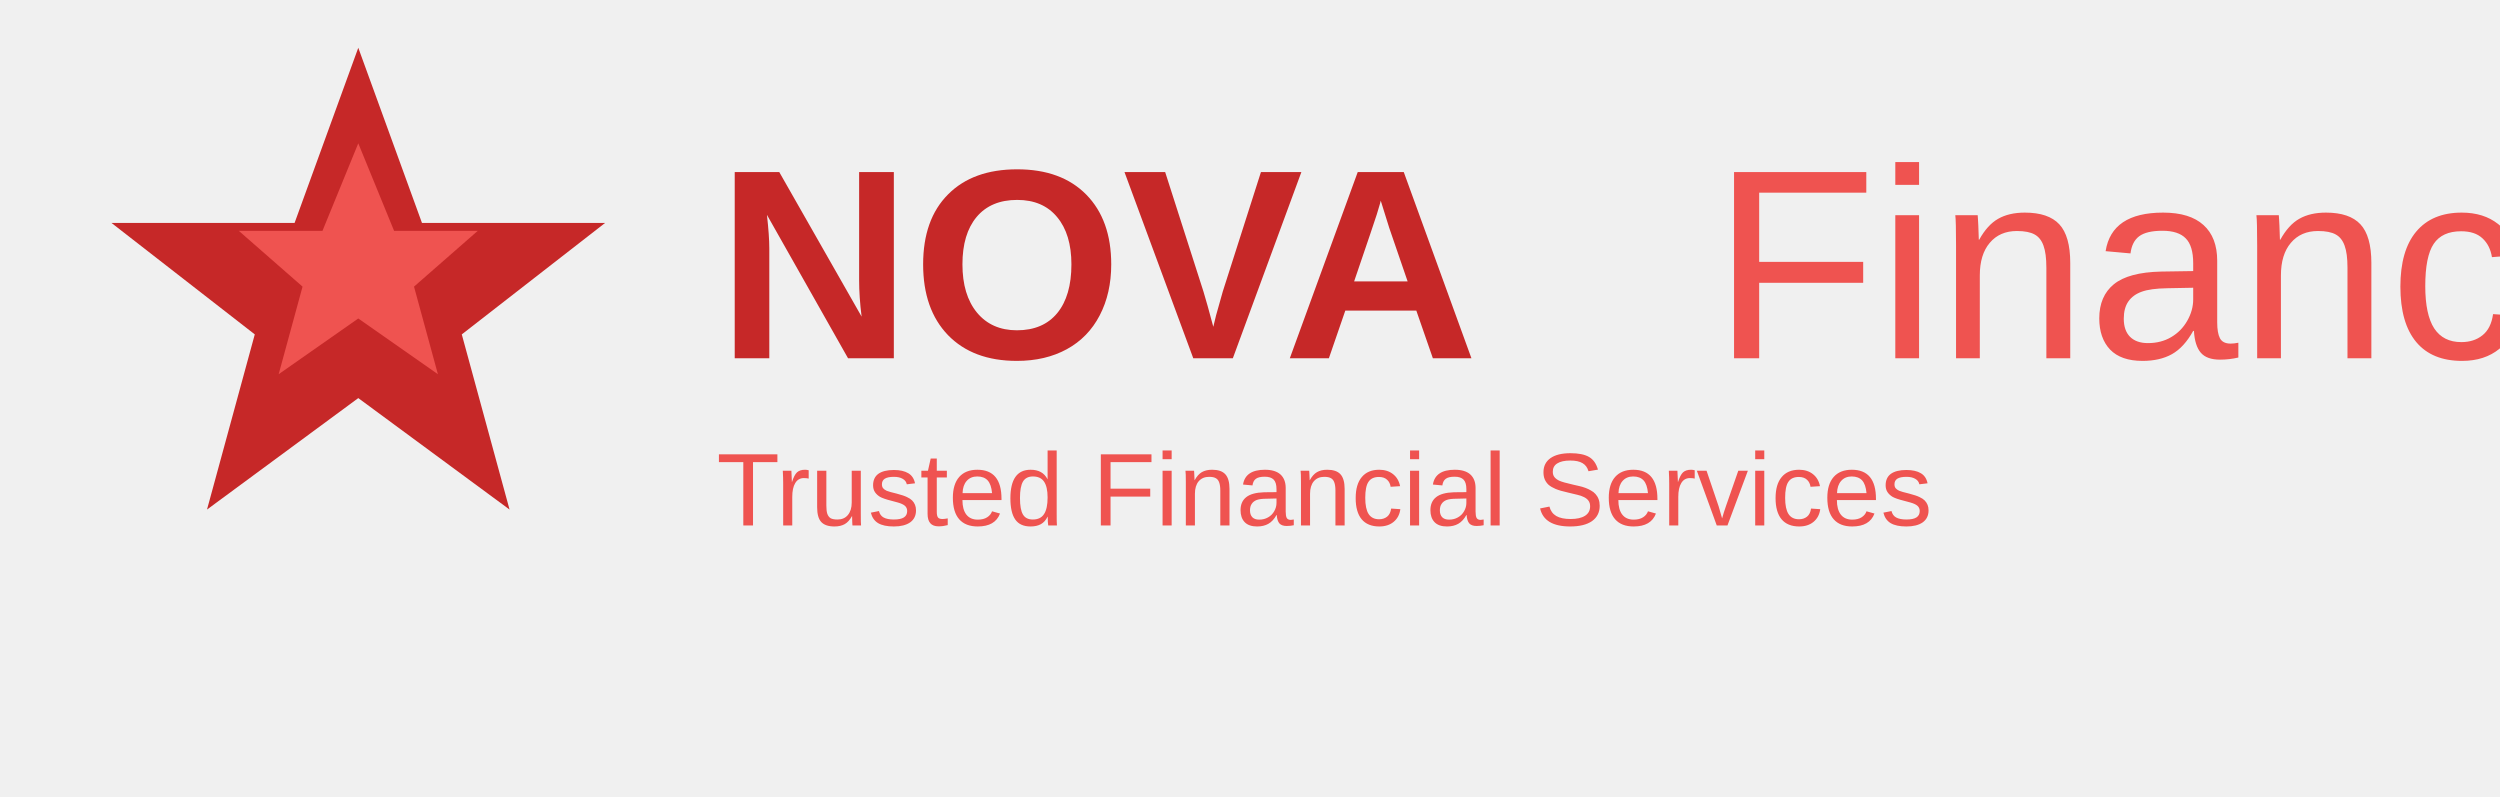
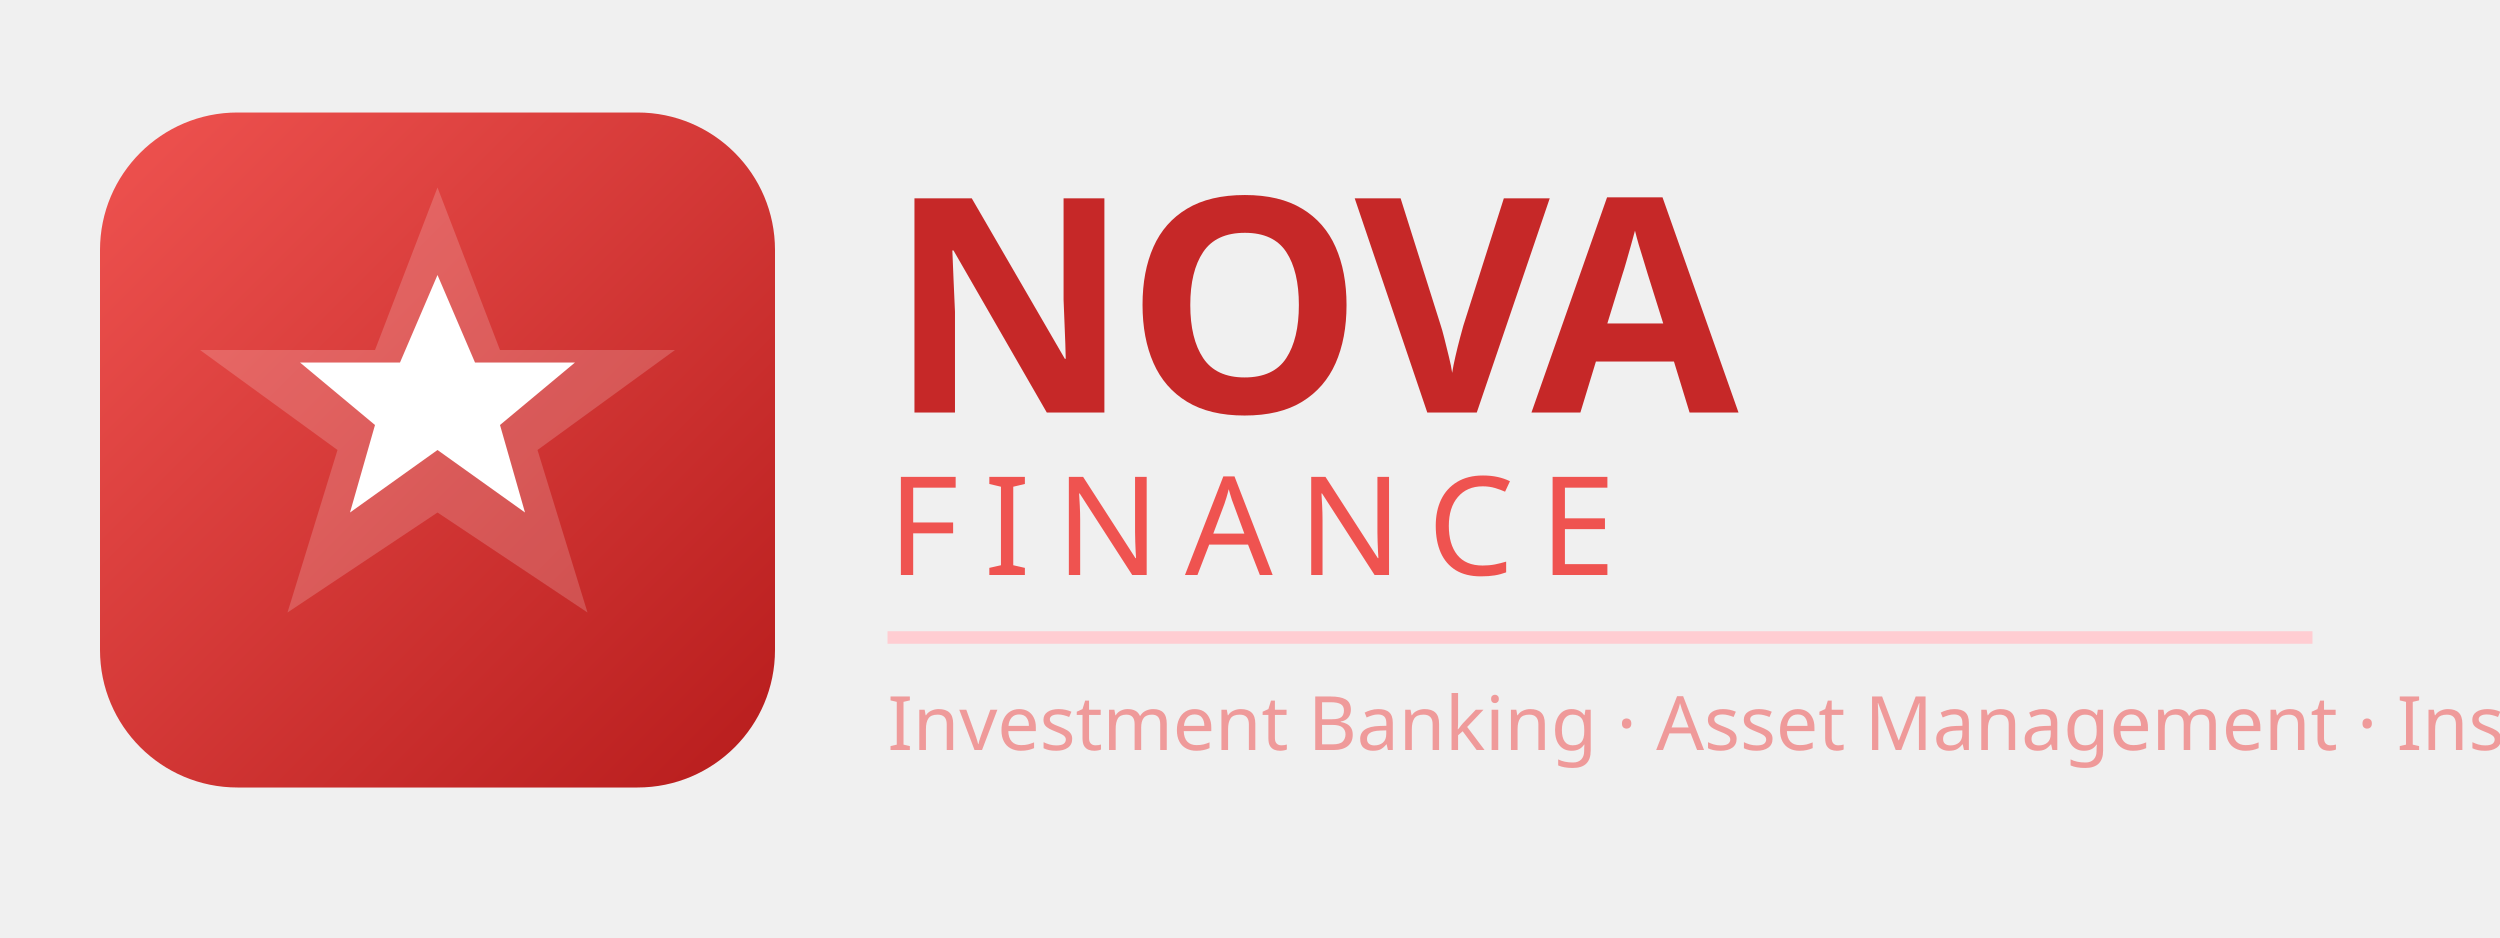
- <svg xmlns="http://www.w3.org/2000/svg" viewBox="0 0 314 100" width="314" height="100">
-   <polygon points="45,6 53,28 76,28 58,42 64,64 45,50 26,64 32,42 14,28 37,28" fill="#C62828" />
-   <polygon points="45,18 49.5,29 60,29 52,36 55,47 45,40 35,47 38,36 30,29 40.5,29" fill="#EF5350" />
-   <text x="90" y="45" font-family="Arial,Helvetica,sans-serif" font-weight="bold" font-size="34" fill="#C62828">NOVA</text>
-   <text x="215" y="45" font-family="Arial,Helvetica,sans-serif" font-weight="300" font-size="34" fill="#EF5350">Finance</text>
-   <text x="90" y="66" font-family="Arial,Helvetica,sans-serif" font-size="13" fill="#EF5350">Trusted Financial Services</text>
+ <svg xmlns="http://www.w3.org/2000/svg" viewBox="0 0 400 150" width="1200" height="450">
+   <defs>
+     <linearGradient id="nlg" x1="0" y1="0" x2="1" y2="1">
+       <stop offset="0%" stop-color="#EF5350" />
+       <stop offset="100%" stop-color="#B71C1C" />
+     </linearGradient>
+   </defs>
+   <rect x="16" y="18" width="108" height="108" rx="22" fill="url(#nlg)" />
+   <path d="M70 30 L80 56 L108 56 L86 72 L94 98 L70 82 L46 98 L54 72 L32 56 L60 56 Z" fill="rgba(255,255,255,0.18)" />
+   <path d="M70 44 L76 58 L92 58 L80 68 L84 82 L70 72 L56 82 L60 68 L48 58 L64 58 Z" fill="#fff" />
+   <text x="142" y="66" font-family="'Segoe UI',system-ui,sans-serif" font-weight="700" font-size="48" fill="#C62828" letter-spacing="-1">NOVA</text>
+   <text x="142" y="92" font-family="'Segoe UI',system-ui,sans-serif" font-weight="300" font-size="22" fill="#EF5350" letter-spacing="4">FINANCE</text>
+   <line x1="142" y1="102" x2="370" y2="102" stroke="#FFCDD2" stroke-width="2" />
+   <text x="142" y="120" font-family="'Segoe UI',system-ui,sans-serif" font-weight="400" font-size="12" fill="#EF9A9A">Investment Banking · Asset Management · Insurance</text>
</svg>
